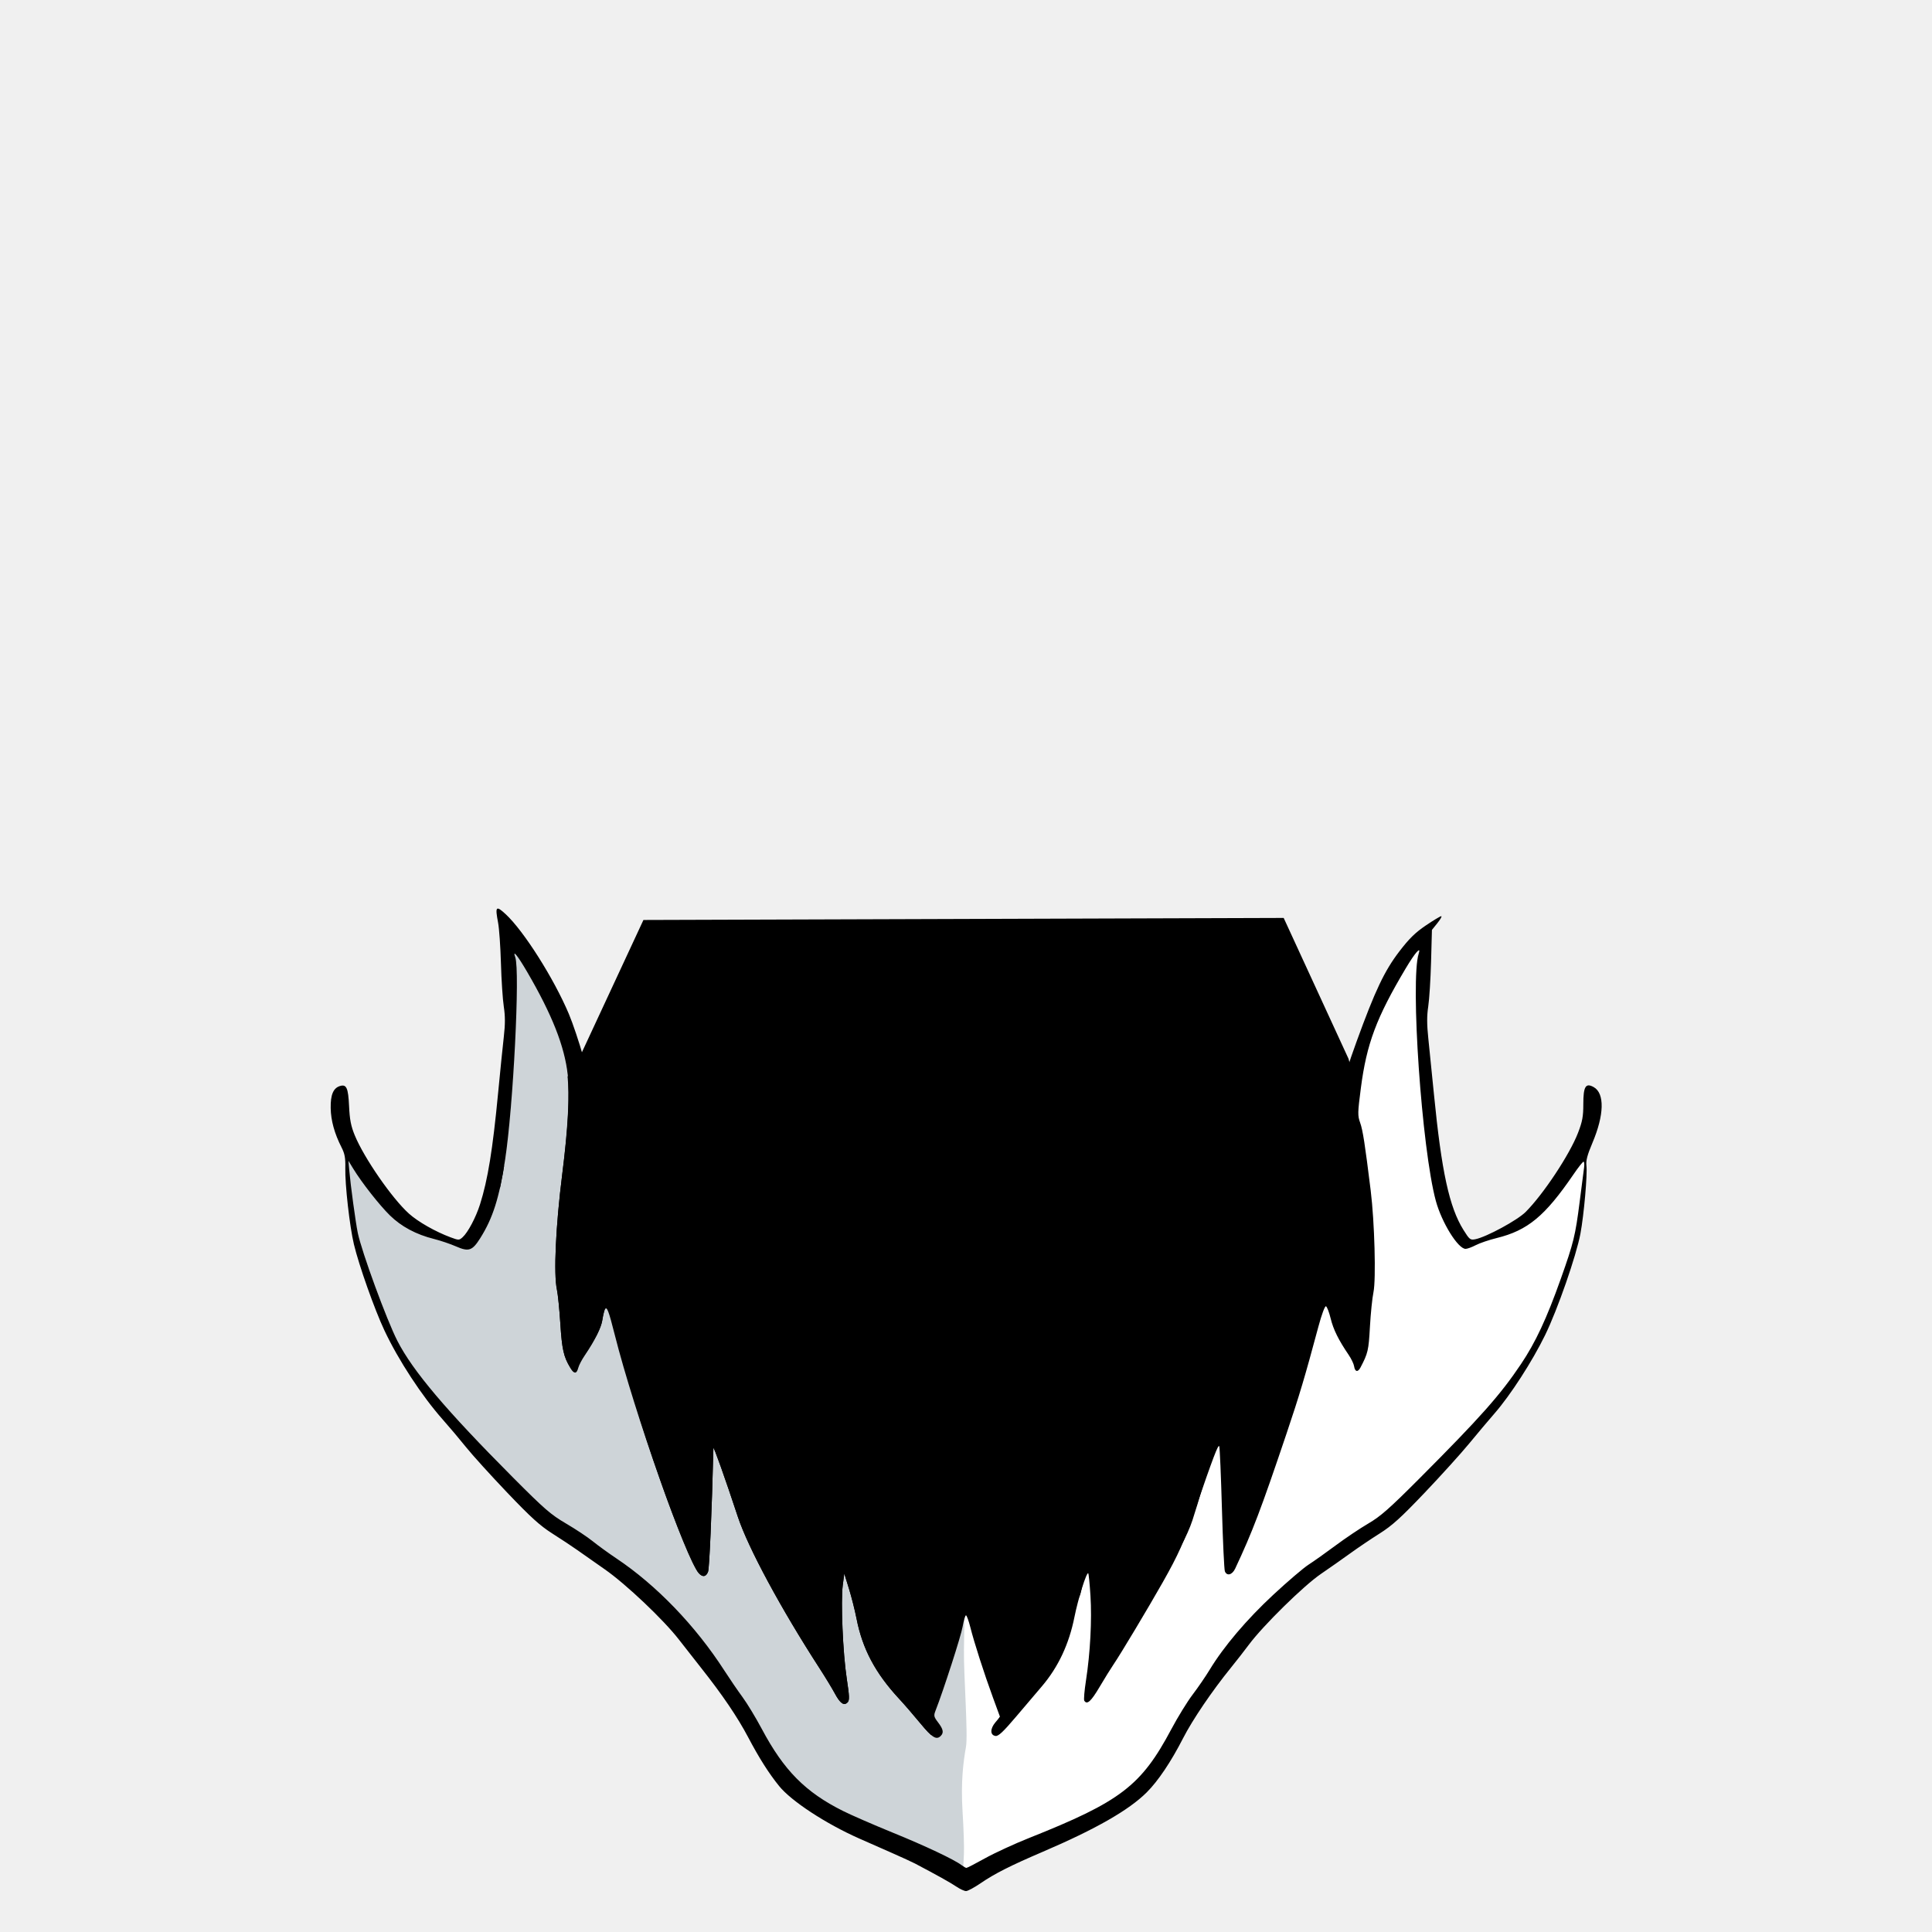
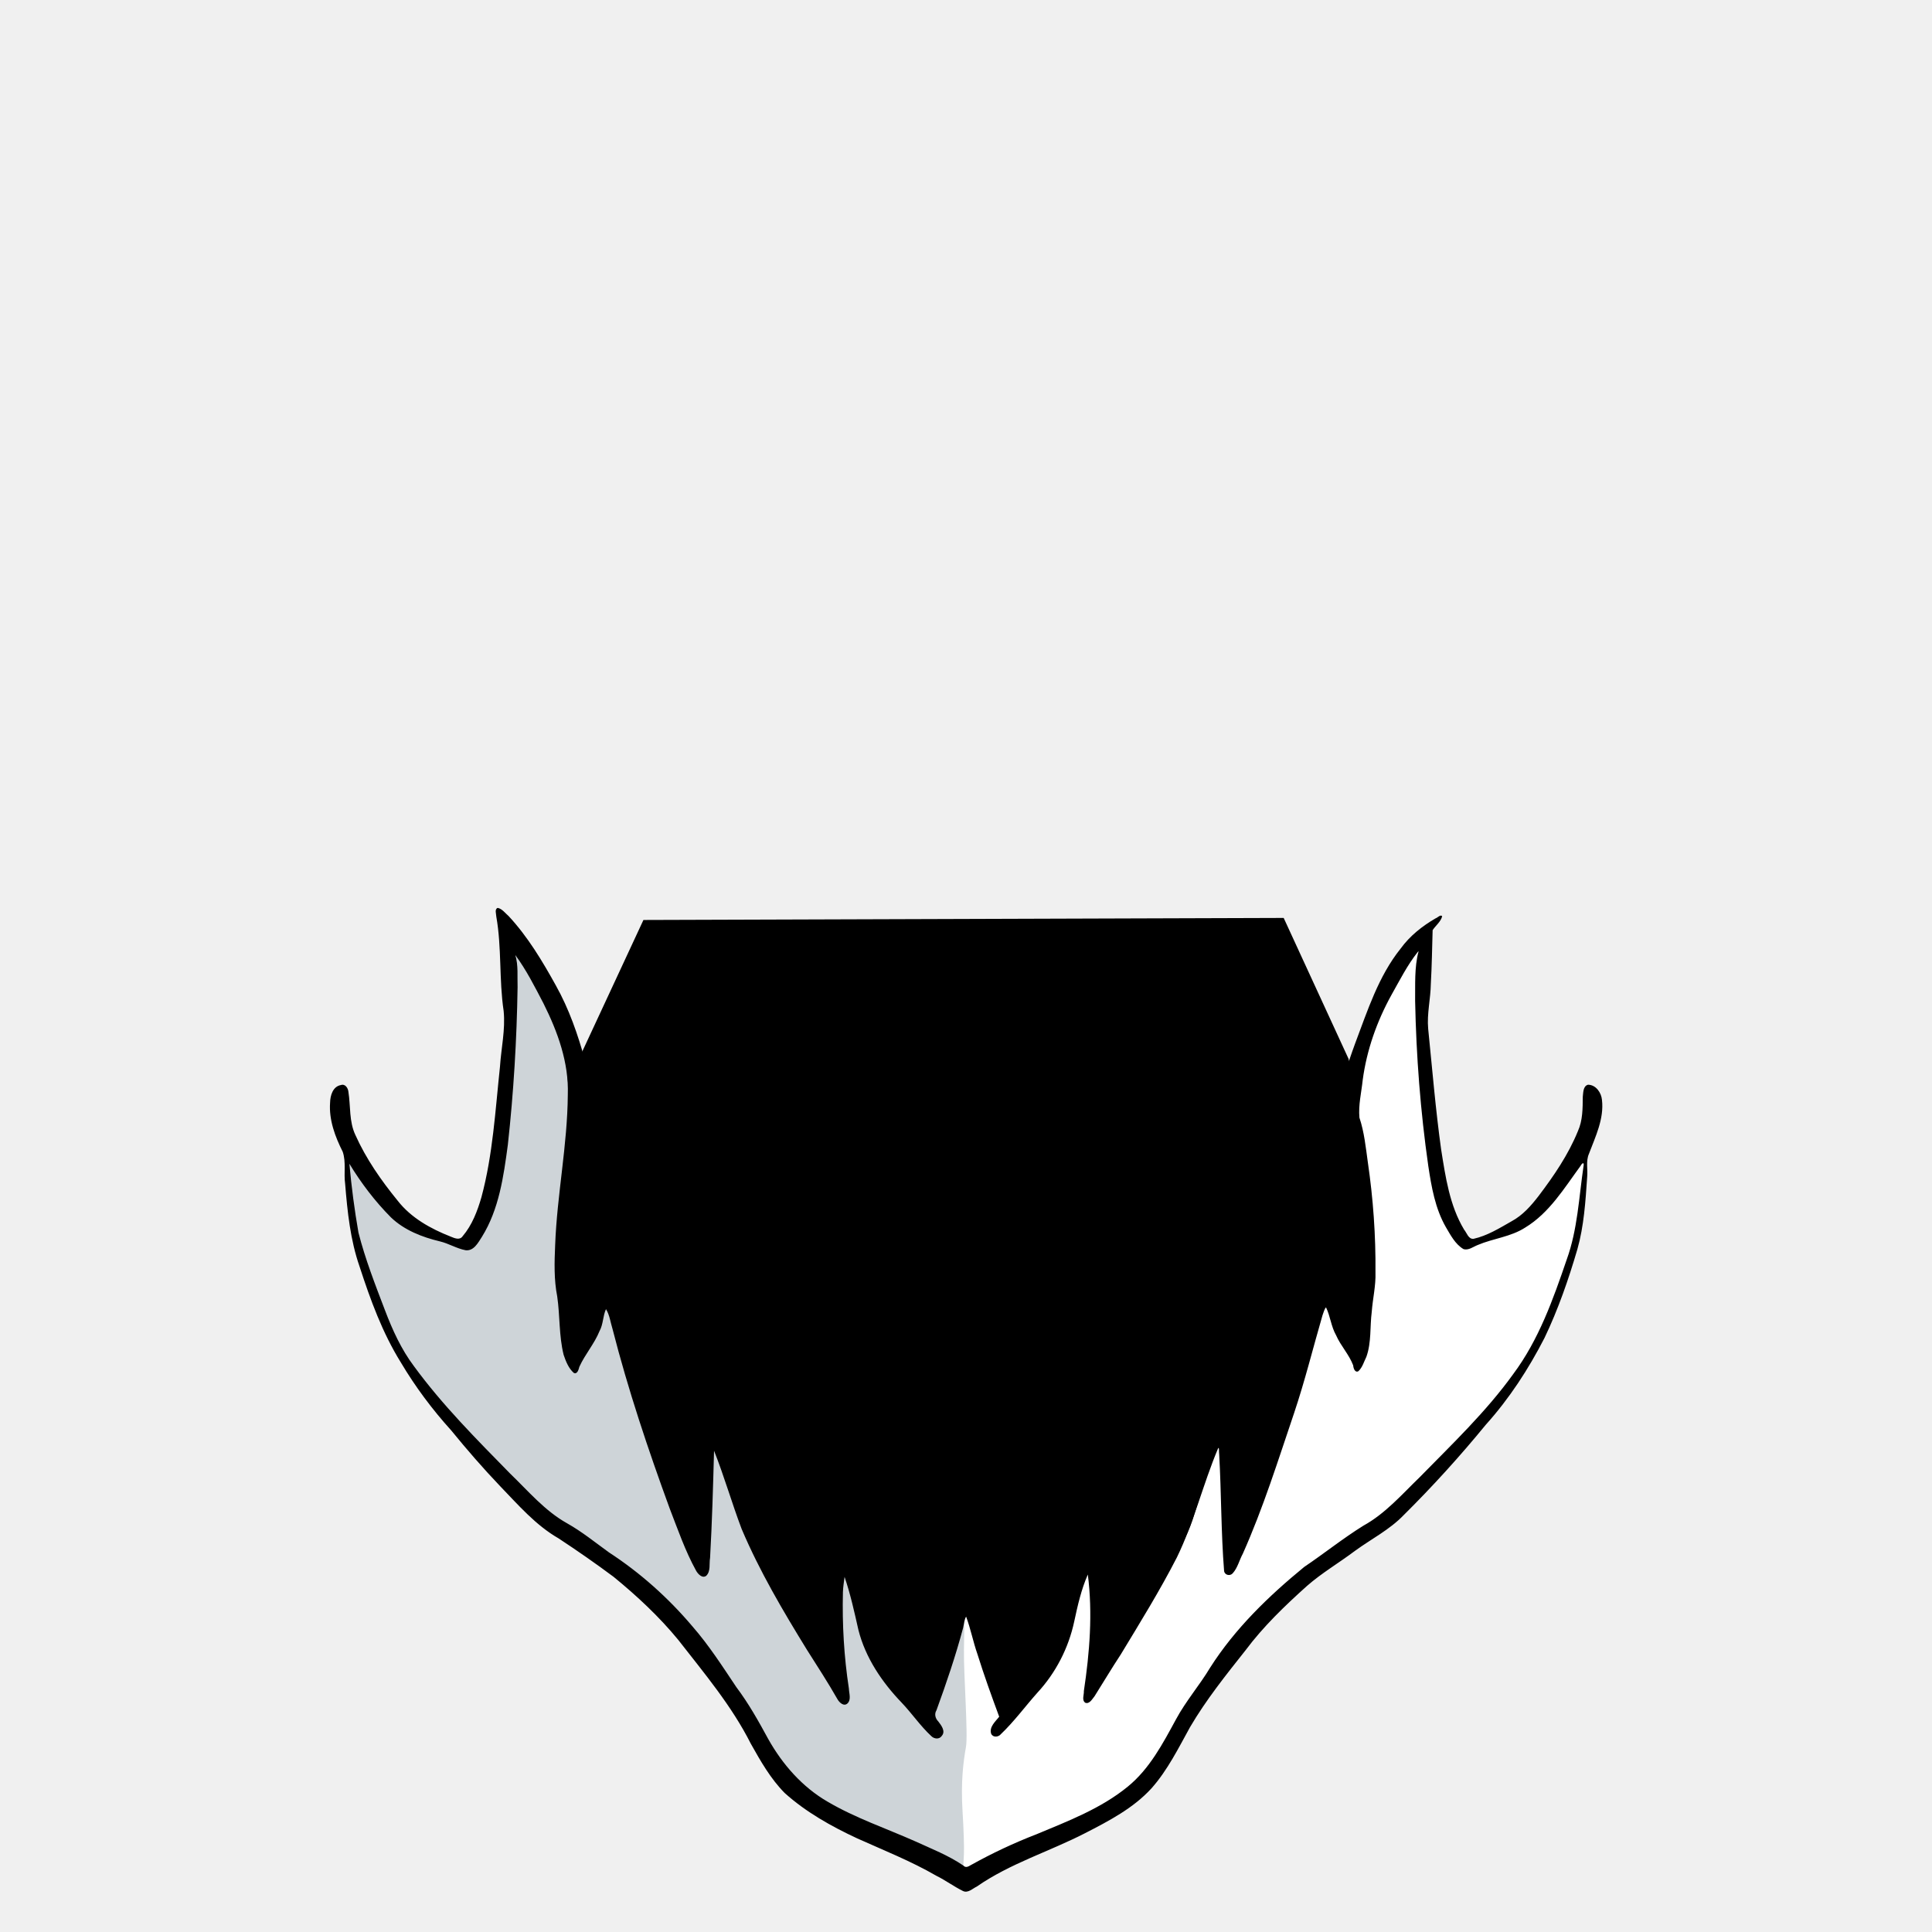
<svg xmlns="http://www.w3.org/2000/svg" id="svg2" version="1.1" width="1357.5" height="1357.5" viewBox="0 0 1357.5 1357.5">
  <defs id="defs6" />
  <path style="fill:#000000;fill-opacity:1;fill-rule:evenodd;stroke:#000000;stroke-width:1px;stroke-linecap:butt;stroke-linejoin:miter;stroke-opacity:1" d="m 405.524,747.775 46.896,-100.86 449.224,-1.438 45.397,98.604 58.141,212.208 L 862.818,1128.853 655.742,1266.904 510.501,1160.49 398.334,1010.935 349.441,826.867 Z" id="path4135" />
  <path style="fill:#ffffff;fill-opacity:1" d="m 691.007,1311.034 c 7.031,-3.418 23.677,-12.471 37.244,-18.037 13.567,-5.566 29.414,-12.51 35.216,-15.43 26.609,-13.392 41.786,-20.683 57.415,-50.223 4.224,-7.984 13.418,-19.715 16.703,-24.205 3.284,-4.489 8.053,-15.546 11.839,-21.464 20.355,-31.813 43.929,-58.164 72.225,-77.208 5.534,-3.724 15.108,-10.243 18.789,-13.243 3.682,-2.999 12.171,-8.165 18.866,-12.1 10.703,-6.291 15.212,-11.752 37.362,-34.141 47.442,-47.951 71.971,-76.928 82.885,-98.37 7.572,-14.877 24.249,-59.384 26.992,-72.825 0.776,-3.803 2.769,-21.092 3.766,-29.098 0.997,-8.006 1.671,-16.497 2.16,-18.868 0.607,-2.938 1.818,-11.872 0.9,-11.301 -3.337,-0.351 -8.694,4.411 -10.561,7.256 -7.454,11.476 -17.782,25.426 -24.255,30.343 -7.513,5.707 -15.396,12.557 -26.331,15.312 -4.29,1.081 -6.805,3.069 -10.862,4.859 -8.929,3.939 -11.472,3.075 -17.025,-5.782 -8.983,-14.327 -13.493,-22.843 -17.634,-50.043 -5.831,-38.3 -14.341,-136.765 -10.887,-146.454 1.022,-2.865 0.173,-5.722 -1.757,-4.11 -1.596,1.416 -4.332,7.035 -4.772,7.529 -2.439,-1.517 -19.444,37.309 -25.554,55.433 -7.674,22.765 -27.492,24.802 -10.371,77.596 11.516,35.512 6.181,71.004 3.746,82.28 -0.676,3.133 4.716,28.336 4.074,38.431 -1.167,18.351 -2.342,12.828 -6.992,20.536 -2.793,4.631 3.814,15.814 2.861,12.585 -0.889,-3.014 -3.644,-5.148 -11.196,-17.76 -4.342,-7.251 -6.706,-12.755 -7.25,-16.877 -0.471,-3.575 -7.469,-9.54 -8.026,-8.631 1.75,-5.82 -1.507,-4.857 -4.838,13.741 -12.129,45.858 -18.06,55.886 -35.766,106.46 -10.185,29.091 -19.503,49.159 -23.011,53.1 -2.776,3.118 -0.9,-0.122 -2.315,-3.867 -0.932,-2.466 -4.082,-47.401 -5.211,-92.968 -0.046,-1.869 -12.6,47.31 -21.552,74.62 -7.227,22.045 -30.59,55.285 -57.87,97.697 -4.089,6.357 -5.588,10.183 -7.506,13.775 -3.807,7.131 -1.823,9.357 -4.38,6.645 -1.369,-1.453 -1.976,6.77 -0.068,-5.801 2.739,-18.047 8.802,-54.59 1.357,-63.581 l -3.937,-24.765 -6.186,27.297 c -1.368,6.038 -9.984,14.068 -11.11,19.87 -4.196,21.611 -12.624,29.585 -29.545,47.936 -3.531,3.829 -5.18,9.628 -9.88,15.372 -8.338,10.191 -4.162,15.579 -7.238,12.483 -2.302,-2.317 -1.323,-5.795 2.349,-10.642 3.033,-4.002 0.663,-5.809 -0.726,-9.364 -0.843,-2.16 -0.638,-13.601 -8.085,-26.406 l -16.405,-43.174 -19.472,62.806 c -5.2,16.771 -9.611,83.162 -8.031,92.08 1.816,10.255 9.851,4.391 8.494,25.867 -0.748,11.836 25.734,15.593 21.932,13.049 l -3.146,-2.106 z" id="path3334" />
  <path id="path3350" d="m 664.375,1305.506 c -6.988,-3.376 -23.532,-12.315 -37.016,-17.811 -13.484,-5.497 -29.234,-12.353 -35,-15.236 -26.446,-13.224 -41.53,-28.457 -57.063,-57.627 -4.198,-7.884 -10.304,-17.962 -13.568,-22.396 -3.264,-4.433 -9.014,-12.842 -12.777,-18.685 -20.231,-31.414 -47.702,-59.946 -75.825,-78.752 -5.5,-3.678 -12.994,-9.111 -16.653,-12.073 -3.659,-2.962 -12.097,-8.565 -18.75,-12.451 -10.637,-6.212 -15.119,-10.099 -37.133,-32.207 -47.151,-47.351 -70.52,-74.961 -81.366,-96.134 -7.526,-14.69 -25.111,-62.657 -27.837,-75.93 -0.771,-3.755 -2.752,-13.297 -3.743,-21.203 -0.991,-7.906 -1.66,-16.291 -2.147,-18.632 -0.603,-2.902 -1.807,-11.723 -0.895,-11.159 3.317,-0.346 6.497,8.616 8.353,11.425 7.408,11.332 19.816,27.238 26.25,32.093 7.467,5.635 15.301,9.205 26.17,11.925 4.264,1.067 11.051,3.386 15.083,5.153 8.875,3.889 11.402,3.037 16.921,-5.709 8.928,-14.148 13.41,-28.237 17.526,-55.097 5.796,-37.821 9.965,-132.923 6.532,-142.49 -1.015,-2.83 -0.172,-5.651 1.746,-4.059 1.586,1.398 4.305,6.947 4.743,7.435 2.424,-1.498 19.325,36.842 25.397,54.739 7.627,22.48 8.029,44.372 1.733,94.375 -4.606,36.58 -6.143,70.115 -3.723,81.25 0.672,3.094 1.745,13.781 2.383,23.75 1.16,18.122 2.328,23.318 6.949,30.93 2.776,4.573 3.355,3.546 4.302,0.358 0.884,-2.976 3.622,-5.083 11.127,-17.537 4.315,-7.16 6.665,-12.595 7.205,-16.666 0.468,-3.53 2.421,-11.55 2.975,-10.653 -1.739,-5.747 1.498,-4.797 4.809,13.569 12.054,45.284 16.52,63.707 34.117,113.647 10.122,28.727 22.241,57.773 25.729,61.665 2.759,3.079 5.182,2.719 6.588,-0.979 0.926,-2.435 2.627,-41.837 3.75,-86.834 0.046,-1.845 8.235,21.157 17.133,48.125 7.183,21.77 30.224,64.533 57.337,106.414 4.064,6.278 8.949,14.316 10.854,17.862 3.784,7.042 6.457,8.886 8.998,6.207 1.361,-1.435 1.249,-4.32 -0.647,-16.733 -2.722,-17.821 -4.261,-54.193 -2.778,-65.625 l 1.055,-8.125 3.29,10.625 c 1.809,5.844 4.205,15.312 5.325,21.041 4.17,21.34 13.21,38.338 30.028,56.459 3.509,3.781 10.202,11.516 14.872,17.188 8.287,10.063 11.211,11.869 14.268,8.812 2.288,-2.288 1.82,-4.719 -1.829,-9.504 -3.014,-3.952 -3.185,-4.732 -1.805,-8.243 0.838,-2.133 5.364,-15.223 10.057,-29.088 l 10.241,-37.613 -0.354,23.863 c -0.257,17.337 2.983,59.528 1.413,68.335 -1.805,10.126 -3.726,24.418 -2.378,45.625 0.743,11.688 1.166,24.941 0.941,29.453 l -0.41,8.966 z" style="fill:#ced4d8;fill-opacity:1" />
-   <path id="path3348" d="m 671.913,1325.57 c -3.99,-2.708 -13.695,-8.123 -28.986,-16.175 -1.954,-1.029 -9.177,-4.346 -16.052,-7.372 -6.875,-3.026 -17.281,-7.616 -23.125,-10.201 -23.49,-10.39 -47.773,-26.298 -56.344,-36.913 -7.266,-8.998 -14.023,-19.654 -21.739,-34.284 -7.439,-14.104 -18.137,-29.882 -32.912,-48.536 -4.609,-5.82 -11.673,-14.834 -15.698,-20.032 -10.839,-13.997 -37.119,-38.907 -52.064,-49.348 -7.215,-5.041 -16.036,-11.229 -19.601,-13.75 -3.565,-2.522 -11.36,-7.677 -17.32,-11.458 -8.625,-5.47 -15.095,-11.339 -31.697,-28.75 -11.473,-12.032 -24.468,-26.377 -28.879,-31.877 -4.411,-5.5 -11.764,-14.219 -16.341,-19.375 -14.676,-16.534 -31.228,-41.811 -41.031,-62.657 -6.961,-14.804 -17.899,-45.67 -21.443,-60.515 -3.005,-12.586 -6.329,-42.054 -6.058,-53.716 0.161,-6.963 -0.389,-9.982 -2.613,-14.343 -4.986,-9.774 -7.521,-18.961 -7.655,-27.746 -0.141,-9.263 1.809,-13.943 6.422,-15.407 4.669,-1.482 5.9,1.189 6.498,14.104 0.44,9.493 1.313,13.98 3.989,20.496 6.532,15.906 26.22,44.367 38.046,54.999 6.396,5.751 18.614,12.71 29.272,16.673 5.73,2.13 6.052,2.128 8.477,-0.067 3.744,-3.389 9.295,-13.868 12.221,-23.072 5.449,-17.144 8.91,-38.436 12.699,-78.125 1.444,-15.125 3.25,-32.947 4.015,-39.604 1.023,-8.907 1.02,-14.519 -0.01,-21.25 -0.77,-5.03 -1.672,-18.709 -2.004,-30.396 -0.332,-11.688 -1.229,-24.518 -1.993,-28.512 -2.201,-11.507 -1.506,-12.316 5.237,-6.101 12.74,11.743 33.97,45.253 44.5,70.238 2.753,6.531 7.291,20.031 10.086,30 4.44,15.839 5.125,20.017 5.428,33.125 0.317,13.681 -0.055,16.649 -4.227,33.75 -7.101,29.105 -9.034,50.114 -7.995,86.875 0.476,16.844 1.259,33.145 1.738,36.225 l 0.873,5.6 8.665,-20.6 c 4.766,-11.33 9.084,-21.094 9.596,-21.697 1.162,-1.368 12.51,21.066 17.544,34.684 2.066,5.589 9.082,27.881 15.591,49.537 13.475,44.835 30.68,97.5 31.852,97.5 0.433,0 1.164,-13.641 1.625,-30.312 0.824,-29.864 2.829,-58.104 4.446,-62.621 1.191,-3.327 10.241,16.573 29.885,65.709 13.564,33.929 18.834,45.415 30.915,67.385 15.083,27.43 25.312,44.201 26.335,43.178 0.325,-0.325 -0.104,-7.334 -0.954,-15.576 -1.218,-11.82 -1.223,-17.721 -0.024,-27.937 1.798,-15.313 8.761,-45.499 10.149,-43.999 3.503,3.785 15.442,37.095 19.416,54.172 3.963,17.029 5.441,21.116 12.204,33.75 5.397,10.082 10.105,16.901 15.765,22.835 4.438,4.653 8.497,8.028 9.019,7.5 0.522,-0.528 3.815,-7.429 7.318,-15.335 6.283,-14.182 11.176,-31.323 18.2,-63.75 1.861,-8.594 3.782,-16.063 4.268,-16.599 1.331,-1.468 13.16,32.35 18.267,52.224 5.542,21.566 11.839,41.875 12.985,41.875 0.471,0 5.667,-4.922 11.547,-10.938 14.664,-15.003 20.514,-26.729 28.741,-57.605 4.836,-18.15 7.623,-25.942 13.395,-37.454 5.408,-10.787 7.474,-13.903 8.006,-12.082 0.394,1.35 1.95,10.329 3.456,19.954 2.439,15.583 2.654,20.436 1.96,44.304 -0.44,15.149 -0.308,26.291 0.305,25.625 0.596,-0.649 9.572,-15.692 19.946,-33.429 l 18.862,-32.25 14.289,-39 c 7.859,-21.45 16.976,-46.534 20.259,-55.741 3.284,-9.208 7.233,-18.208 8.777,-20 l 2.807,-3.259 0.676,3.125 c 2.888,13.348 4.535,35.893 4.552,62.298 0.011,16.937 0.537,30.378 1.231,31.452 0.666,1.031 1.22,1.512 1.231,1.068 0.01,-0.444 6.123,-18.199 13.582,-39.456 7.46,-21.257 18.761,-55.206 25.115,-75.443 10.476,-33.37 25.254,-72.419 27.406,-72.419 0.47,0 2.442,6.891 4.382,15.312 1.94,8.422 5.282,19.531 7.426,24.688 l 3.898,9.375 0.841,-5 c 0.462,-2.75 1.547,-17.938 2.411,-33.75 l 1.57,-28.75 -3.984,-30 c -2.191,-16.5 -5.088,-37.312 -6.437,-46.25 -3.785,-25.072 -2.884,-31.911 8.23,-62.5 13.069,-35.968 19.606,-49.737 30.135,-63.472 6.854,-8.942 11.17,-13.163 18.555,-18.152 5.293,-3.576 10.159,-6.501 10.815,-6.501 0.656,0 -0.55,2.167 -2.678,4.816 l -3.87,4.816 -0.607,22.371 c -0.334,12.304 -1.226,26.431 -1.983,31.392 -1.012,6.63 -0.999,12.592 0.048,22.5 0.784,7.414 2.559,25.011 3.946,39.105 5.374,54.61 10.801,79.543 20.79,95.513 4.227,6.757 4.771,7.181 8.322,6.471 7.785,-1.557 29.502,-13.328 35.316,-19.142 12.457,-12.457 30.936,-40.358 36.8,-55.565 3.087,-8.006 3.739,-11.529 3.739,-20.209 0,-12.445 1.643,-15.136 7.307,-11.964 7.76,4.348 7.409,19.526 -0.908,39.18 -3.63,8.577 -4.655,12.486 -4.21,16.045 0.758,6.053 -1.764,34.615 -4.21,47.683 -2.939,15.701 -16.058,53.393 -24.839,71.362 -9.048,18.516 -24.31,42.151 -35.515,55 -4.197,4.812 -12.254,14.375 -17.905,21.25 -5.651,6.875 -19.643,22.344 -31.093,34.375 -16.773,17.624 -22.939,23.211 -31.728,28.75 -6,3.781 -15.21,9.992 -20.467,13.802 -5.257,3.81 -14.644,10.401 -20.861,14.646 -12.111,8.271 -40.514,36.177 -50.561,49.676 -3.07,4.125 -8.775,11.438 -12.677,16.25 -13.225,16.31 -26.886,36.455 -33.569,49.503 -8.488,16.575 -17.545,30.05 -25.569,38.046 -12.516,12.472 -35.81,25.788 -72.914,41.682 -22.878,9.8 -33.924,15.389 -43.848,22.184 -4.386,3.003 -8.956,5.46 -10.155,5.46 -1.199,0 -4.289,-1.431 -6.866,-3.18 z m 20.231,-19.875 c 6.727,-3.743 20.668,-10.164 30.98,-14.269 64.311,-25.602 78.731,-36.634 99.898,-76.424 4.515,-8.487 11.241,-19.412 14.948,-24.279 3.707,-4.867 9.132,-12.786 12.056,-17.598 9.942,-16.363 25.948,-35.213 44.678,-52.616 10.069,-9.355 21.193,-18.856 24.722,-21.113 3.528,-2.257 12.076,-8.317 18.995,-13.466 6.919,-5.149 17.276,-12.104 23.017,-15.455 8.649,-5.049 14.828,-10.496 36.062,-31.786 42.713,-42.826 56.635,-58.51 71.173,-80.179 10.267,-15.304 18.074,-32.02 27.994,-59.943 9.039,-25.442 10.236,-30.329 13.274,-54.193 1.401,-11 2.795,-21.828 3.1,-24.062 0.304,-2.234 0.125,-4.062 -0.398,-4.062 -0.523,0 -3.721,4.054 -7.106,9.009 -19.978,29.239 -32.127,39.294 -53.95,44.652 -5.341,1.312 -11.94,3.556 -14.663,4.987 -2.724,1.431 -5.935,2.602 -7.137,2.602 -5.327,0 -16.762,-18.45 -20.924,-33.761 -9.877,-36.34 -18.06,-154.812 -12,-173.729 1.794,-5.6 -2.603,-0.589 -9.186,10.47 -20.561,34.539 -27.425,52.861 -31.48,84.035 -2.267,17.431 -2.306,19.313 -0.498,24.375 1.866,5.224 3.33,14.638 7.408,47.626 2.723,22.029 3.821,62.49 1.939,71.466 -0.848,4.046 -1.966,15.015 -2.484,24.375 -0.915,16.543 -1.364,18.462 -6.679,28.585 -1.815,3.457 -3.86,3 -4.441,-0.992 -0.239,-1.638 -1.978,-5.25 -3.865,-8.027 -7.125,-10.484 -10.709,-17.747 -12.615,-25.564 -1.082,-4.439 -2.57,-8.271 -3.307,-8.517 -0.77,-0.257 -3.021,5.822 -5.293,14.293 -9.511,35.464 -13.304,48.183 -22.547,75.609 -17.827,52.894 -23.83,68.67 -35.94,94.443 -2.087,4.442 -5.816,5.409 -7.234,1.875 -0.483,-1.203 -1.413,-21.031 -2.068,-44.062 -0.654,-23.031 -1.494,-42.719 -1.865,-43.75 -0.667,-1.853 -4.355,7.838 -16.889,44.375 -7.763,22.63 -11.781,31.629 -22.883,51.25 -10.215,18.053 -29.691,50.568 -34.441,57.5 -1.884,2.75 -6.332,9.922 -9.883,15.938 -6.04,10.232 -8.845,12.746 -10.761,9.646 -0.439,-0.71 0.094,-7.038 1.184,-14.062 3.012,-19.405 4.25,-42.685 3.17,-59.602 -0.535,-8.376 -1.239,-15.495 -1.564,-15.821 -1.145,-1.145 -7.128,17.798 -9.682,30.655 -3.784,19.054 -11.394,35.254 -22.9,48.753 -3.538,4.151 -11.721,13.778 -18.184,21.395 -8.973,10.574 -12.372,13.76 -14.375,13.474 -3.853,-0.55 -3.906,-5.026 -0.114,-9.533 l 3.263,-3.878 -4.935,-13.482 c -6.282,-17.162 -13.183,-38.617 -15.901,-49.434 -1.164,-4.632 -2.552,-8.422 -3.085,-8.422 -0.533,0 -1.598,3.608 -2.366,8.019 -1.152,6.618 -13.275,44.23 -19.011,58.984 -1.361,3.502 -1.185,4.301 1.822,8.243 3.65,4.785 4.118,7.216 1.829,9.504 -3.057,3.057 -5.981,1.251 -14.268,-8.812 -4.671,-5.672 -11.363,-13.406 -14.872,-17.188 -16.817,-18.121 -25.858,-35.119 -30.028,-56.459 -1.119,-5.729 -3.516,-15.197 -5.325,-21.041 l -3.29,-10.625 -1.055,8.125 c -1.484,11.432 0.056,47.804 2.778,65.625 1.896,12.413 2.007,15.299 0.647,16.733 -2.541,2.679 -5.214,0.835 -8.998,-6.207 -1.906,-3.546 -6.79,-11.584 -10.854,-17.862 -27.113,-41.881 -50.155,-84.645 -57.337,-106.414 -8.898,-26.968 -17.087,-49.97 -17.133,-48.125 -1.123,44.996 -2.824,84.399 -3.75,86.834 -1.406,3.698 -3.829,4.058 -6.588,0.979 -8.935,-9.972 -45.346,-113.344 -58.974,-167.428 -4.244,-16.842 -5.581,-20.321 -6.874,-17.885 -0.547,1.031 -1.377,4.382 -1.843,7.446 -0.839,5.511 -5.221,14.337 -12.341,24.856 -2.02,2.985 -4.063,6.886 -4.54,8.669 -1.236,4.622 -2.868,4.61 -5.692,-0.041 -4.621,-7.61 -5.789,-12.807 -6.949,-30.929 -0.638,-9.969 -1.711,-20.656 -2.383,-23.75 -2.42,-11.135 -0.883,-44.67 3.723,-81.25 3.952,-31.386 5.311,-56.272 3.817,-69.917 -2.179,-19.904 -10.996,-42.256 -28.491,-72.225 -6.725,-11.52 -10.449,-16.083 -8.327,-10.202 3.394,9.404 -1.399,104.812 -7.151,142.344 -4.116,26.86 -8.598,40.949 -17.526,55.097 -5.519,8.746 -8.046,9.598 -16.921,5.709 -4.032,-1.767 -10.987,-4.123 -15.456,-5.236 -12.643,-3.148 -23.091,-8.731 -31.068,-16.603 -7.472,-7.373 -19.733,-22.996 -25.676,-32.718 l -3.439,-5.625 0.609,6.875 c 0.958,10.825 4.418,36.197 5.96,43.703 2.726,13.273 20.312,61.24 27.837,75.93 10.847,21.174 34.215,48.783 81.366,96.134 22.015,22.108 26.496,25.995 37.133,32.207 6.653,3.886 15.091,9.489 18.75,12.451 3.659,2.962 11.153,8.395 16.653,12.073 28.123,18.806 55.595,47.338 75.825,78.752 3.763,5.844 9.513,14.252 12.777,18.685 3.264,4.433 9.37,14.511 13.568,22.396 15.533,29.17 30.617,44.403 57.063,57.627 5.766,2.883 21.313,9.658 34.549,15.056 23.224,9.47 43.52,19.055 48.717,23.006 1.375,1.046 2.903,1.919 3.395,1.941 0.492,0.021 6.398,-3.022 13.125,-6.765 z" style="fill:#000000" />
+   <path style="fill:#000000" d="m 349.703,637.918 c -2.354,0.894 -0.995,4.279 -0.978,6.138 3.876,21.845 1.864,44.301 5.153,66.256 1.327,13.114 -1.734,26.165 -2.583,39.266 -3.276,30.648 -4.982,61.731 -13.016,91.596 -2.825,9.756 -6.566,19.648 -13.225,27.463 -2.015,2.966 -5.645,1.39 -8.301,0.283 -14.092,-5.523 -27.95,-13.18 -37.384,-25.336 -11.564,-14.168 -22.147,-29.347 -29.645,-46.062 -4.526,-9.525 -3.306,-20.226 -4.916,-30.346 -0.24,-2.646 -2.252,-5.84 -5.316,-4.771 -5.651,1.023 -7.461,7.377 -7.558,12.347 -0.888,12.145 3.531,23.913 8.874,34.526 2.479,7.262 0.64,15.084 1.705,22.569 1.605,19.63 3.636,39.473 10.167,58.177 7.561,23.22 15.993,46.402 28.942,67.235 10.161,17.131 22.133,33.133 35.496,47.895 10.942,13.428 22.297,26.504 34.257,39.04 12.76,13.221 25.011,27.496 41.146,36.76 13.116,8.652 26.049,17.609 38.639,27.007 16.357,13.372 31.948,27.894 45.379,44.248 18.259,23.449 37.624,46.403 51.079,73.11 6.83,12.153 13.857,24.53 23.728,34.507 14.964,13.455 32.742,23.424 50.907,31.872 18.727,8.435 37.898,16.006 55.711,26.322 6.433,3.162 12.208,7.504 18.623,10.655 3.517,1.758 6.786,-1.724 9.768,-3.109 23.375,-16.277 50.929,-24.565 76.088,-37.518 16.683,-8.572 33.881,-17.499 46.682,-31.545 11.284,-12.742 18.858,-28.127 27.018,-42.891 11.259,-19.227 25.223,-36.649 39.037,-54.08 12.491,-16.723 27.63,-31.254 43.131,-45.173 10.538,-9.236 22.706,-16.331 33.872,-24.755 11.391,-8.286 24.199,-14.744 34.067,-24.988 20.36,-20.173 39.628,-41.435 57.789,-63.606 16.459,-18.278 29.964,-39.065 41.18,-60.91 9.591,-20.002 16.872,-41.064 23.109,-62.328 4.641,-16.412 5.698,-33.568 6.863,-50.506 0.581,-5.561 -1.046,-11.33 1.298,-16.646 4.558,-12.051 10.645,-24.466 9.124,-37.723 -0.45,-5.143 -4.216,-10.652 -9.775,-10.73 -3.569,0.917 -3.344,5.572 -3.711,8.494 -0.085,8.208 -0.015,16.599 -3.465,24.213 -6.71,16.465 -16.835,31.292 -27.537,45.404 -5.329,6.943 -11.24,13.654 -19.057,17.855 -8.489,4.841 -17.067,10.163 -26.679,12.307 -3.627,0.384 -4.757,-4.243 -6.646,-6.441 -10.219,-17.008 -13.072,-37.068 -16.141,-56.319 -3.915,-28.156 -6.244,-56.537 -9.111,-84.829 -0.97,-10.574 1.724,-21.016 1.87,-31.61 0.727,-12.546 0.87,-25.115 1.261,-37.673 2.094,-3.254 5.802,-5.926 6.707,-9.797 -1.201,-1.435 -3.255,1.102 -4.58,1.465 -9.436,5.469 -18.138,12.359 -24.58,21.242 -15.62,19.46 -23.278,43.635 -31.976,66.642 -5.483,15.197 -11.373,31.071 -9.462,47.524 2.093,18.736 5.302,37.325 7.611,56.041 1.44,11.654 3.345,23.292 4.462,34.96 -1.313,20.804 -1.825,41.676 -4.084,62.4 -0.288,5.053 -2.027,-2.591 -3.073,-4.172 -5.567,-13.017 -7.655,-27.194 -11.945,-40.63 -0.716,-2.287 -2.574,0.329 -2.911,1.461 -8.212,17.464 -14.23,35.873 -20.557,54.081 -11.821,36.829 -23.852,73.59 -36.808,110.044 -2.377,6.801 -4.767,13.835 -7.056,20.535 -1.607,-3.552 -0.853,-7.816 -1.291,-11.657 -0.741,-27.861 0.501,-56.069 -5.086,-83.535 -0.005,-4.928 -2.116,-1.569 -3.942,0.662 -4.847,7.531 -7.404,16.301 -10.588,24.618 -10.994,30.329 -21.977,60.68 -33.259,90.892 -12.618,21.45 -24.986,43.05 -37.927,64.307 -1.132,-22.655 2.464,-45.548 -1.82,-68.022 -1.309,-7.107 -1.953,-14.442 -3.871,-21.387 -1.929,-1.061 -2.909,2.36 -3.875,3.469 -7.806,13.539 -13.54,28.181 -17.33,43.334 -5.246,19.593 -10.636,40.233 -24.748,55.556 -4.989,5.509 -10.244,10.887 -15.864,15.788 -5.11,-12.304 -8.199,-25.477 -11.785,-38.333 -4.725,-17.912 -10.228,-35.685 -17.352,-52.796 -0.491,-0.887 -1.499,-3.975 -2.762,-2.365 -4.407,14.687 -6.712,29.929 -10.749,44.727 -4.226,17.477 -10.322,34.57 -18.735,50.484 -8.359,-5.829 -14.706,-14.246 -19.966,-22.832 -6.756,-11.207 -12.554,-23.166 -15.12,-36.043 -4.347,-18.695 -10.463,-37.003 -18.059,-54.623 -1.03,-1.476 -1.449,-4.413 -3.358,-4.774 -2.245,2.757 -2.417,6.794 -3.588,10.086 -4.668,19.827 -9.431,40.254 -6.835,60.743 0.483,5.412 1.236,11.153 1.167,16.393 -8.189,-10.949 -14.397,-23.231 -21.246,-35.049 -11.655,-20.287 -21.806,-41.417 -30.363,-63.181 -10.028,-24.383 -19.182,-49.176 -30.744,-72.885 -1.237,-1.662 -1.866,-4.855 -4.188,-5.189 -1.614,1.611 -1.151,4.52 -1.703,6.647 -3.295,28.44 -2.785,57.164 -4.737,85.674 -9.386,-25.218 -17.126,-51.094 -25.225,-76.78 -7.485,-23.894 -14.133,-48.074 -22.542,-71.661 -4.564,-10.813 -9.177,-21.767 -15.686,-31.573 -0.87,-1.629 -2.383,-0.332 -2.556,1.05 -5.938,12.9 -11.229,26.088 -16.791,39.154 -1.966,-13.555 -1.729,-27.342 -2.36,-41.023 -0.929,-26.95 0.321,-54.103 6.739,-80.383 2.883,-12.066 6.38,-24.244 5.561,-36.791 0.151,-11.133 -1.421,-22.219 -4.707,-32.857 -5.004,-18.242 -11.238,-36.255 -20.521,-52.805 -9.519,-17.196 -19.752,-34.295 -33.197,-48.75 -2.336,-1.957 -4.532,-5.131 -7.658,-5.73 z m 647.012,30.705 c -2.992,11.259 -2.239,23.093 -2.396,34.635 0.772,38.784 3.753,77.554 9.247,115.957 2.24,14.783 4.826,29.906 12.376,43.054 3.317,5.601 6.545,11.918 12.3,15.366 3.524,1.181 6.927,-1.654 10.084,-2.855 10.904,-4.634 23.187,-5.685 33.31,-12.223 16.993,-10.281 27.465,-27.738 38.922,-43.355 1.328,-2.387 2.663,-2.705 2.076,0.238 -3.23,21.969 -4.165,44.476 -11.771,65.506 -9.567,28.025 -19.684,56.488 -37.566,80.465 -19.138,26.623 -43.028,49.3 -65.88,72.651 -12.466,12.046 -24.075,25.49 -39.446,33.937 -14.364,8.928 -27.569,19.55 -41.583,28.99 -25,20.485 -48.666,43.347 -66.1,70.76 -7.461,12.453 -17.086,23.483 -23.98,36.316 -9.265,17.027 -18.575,34.815 -33.884,47.285 -18.797,15.387 -41.871,24.165 -64.069,33.442 -15.903,6.132 -31.35,13.403 -46.234,21.707 -1.671,1.007 -3.593,2.132 -5.187,0.344 -10.523,-7.195 -22.533,-11.849 -34.066,-17.149 -20.535,-9.103 -41.973,-16.358 -61.387,-27.77 -17.728,-10.273 -31.659,-26.165 -41.639,-43.934 -6.839,-12.578 -13.839,-25.115 -22.474,-36.57 -9.757,-14.579 -19.264,-29.424 -30.856,-42.682 -16.957,-20.044 -36.721,-37.71 -58.736,-52.035 -9.668,-6.986 -18.927,-14.546 -29.381,-20.407 -15.585,-8.711 -27.197,-22.616 -39.92,-34.864 -23.64,-24.14 -47.656,-48.189 -67.643,-75.53 -8.912,-11.854 -15.081,-25.452 -20.331,-39.258 -6.837,-17.94 -13.877,-35.906 -18.629,-54.548 -2.798,-16.014 -4.923,-32.186 -6.371,-48.389 8.258,13.605 17.995,26.4 29.212,37.7 9.42,9.002 21.874,13.851 34.358,16.833 6.247,1.485 11.783,5.038 18.091,6.227 5.776,0.685 8.833,-5.383 11.467,-9.438 12.037,-19.354 15.221,-42.466 18.199,-64.624 4.061,-36.796 6.273,-73.803 6.85,-110.817 -0.281,-7.497 0.623,-15.285 -1.611,-22.551 7.777,10.549 13.767,22.422 19.839,34.074 9.949,19.863 17.835,41.535 17.056,64.049 -0.253,35.447 -7.584,70.353 -8.891,105.755 -0.528,12.006 -0.878,24.246 1.453,36.014 1.974,13.6 1.172,27.632 4.509,41.04 1.547,4.557 3.455,9.442 7.123,12.686 2.561,1.213 3.442,-2.548 3.922,-4.275 3.955,-8.774 10.539,-16.118 14.164,-25.092 2.674,-4.833 2.308,-10.567 4.543,-15.436 2.561,4.015 3.148,9.322 4.599,13.914 10.937,42.79 25.013,84.716 40.173,126.174 5.712,14.72 10.877,29.781 18.52,43.643 1.278,2.314 4.359,5.736 7.174,3.617 3.272,-3.254 1.935,-8.471 2.677,-12.597 1.412,-25.069 2.113,-50.172 2.794,-75.27 7.17,18.08 12.507,36.813 19.392,54.996 12.567,29.638 28.983,57.457 45.834,84.819 7.323,11.554 14.768,22.994 21.538,34.869 1.298,2.237 4.39,5.216 6.956,2.918 2.826,-2.684 1.118,-7.089 1.025,-10.466 -3.439,-22.413 -4.753,-45.15 -4.193,-67.824 0.118,-3.557 0.708,-7.124 1.148,-10.675 4.146,12.169 6.905,24.735 9.729,37.266 4.952,19.604 16.594,36.767 30.464,51.192 7.154,7.52 13.022,16.234 20.626,23.312 2.025,2.154 5.768,2.632 7.543,-0.098 2.806,-3.26 -0.466,-7.422 -2.507,-10.093 -2.066,-2.061 -2.912,-5.189 -1.281,-7.834 6.957,-19.046 13.484,-38.294 18.717,-57.888 0.576,-2.463 0.932,-6.188 2.121,-7.918 3.217,8.607 4.917,17.719 7.969,26.4 4.63,14.803 9.893,29.389 15.277,43.932 -2.597,3.29 -7.188,7.192 -5.652,11.934 1.243,2.816 5.122,2.475 6.84,0.294 9.341,-8.894 16.993,-19.392 25.56,-29.01 12.983,-14.002 21.992,-31.508 25.974,-50.17 2.397,-11.176 4.933,-22.495 9.548,-32.959 3.495,27.238 1.277,54.82 -2.781,81.869 0.197,2.607 -1.674,6.444 1.039,8.248 2.985,1.04 4.874,-2.73 6.459,-4.59 6.181,-9.776 12.073,-19.741 18.448,-29.399 13.591,-22.449 27.436,-44.81 39.42,-68.173 11.951,-24.499 18.288,-51.274 28.818,-76.303 1.081,-2.377 0.623,2.749 0.893,3.83 1.546,27.38 1.29,54.86 3.463,82.198 0.549,2.813 4.249,3.557 6.047,1.447 3.49,-3.841 4.625,-9.233 7.081,-13.721 14.328,-32.077 24.804,-65.68 36.064,-98.908 7.587,-22.589 13.286,-45.741 19.93,-68.609 0.729,-1.792 1.294,-4.521 2.488,-5.61 3.016,6.211 3.566,13.442 7.063,19.58 3.261,7.497 9.173,13.545 12.027,21.211 0.113,1.786 1.184,5.362 3.635,4.072 2.867,-2.633 3.925,-6.725 5.631,-10.135 3.625,-10.138 2.408,-21.179 3.779,-31.693 0.682,-9.218 2.926,-18.28 2.605,-27.588 0.245,-25.872 -1.606,-51.737 -5.354,-77.334 -1.471,-10.549 -2.522,-21.261 -5.916,-31.406 -0.821,-8.829 1.382,-17.632 2.301,-26.428 2.792,-21.012 9.942,-41.231 20.162,-59.742 5.796,-10.265 11.158,-20.946 18.439,-30.146 0.119,-0.061 0.864,-1.036 0.627,-0.373 z" id="path3348" />
</svg>
